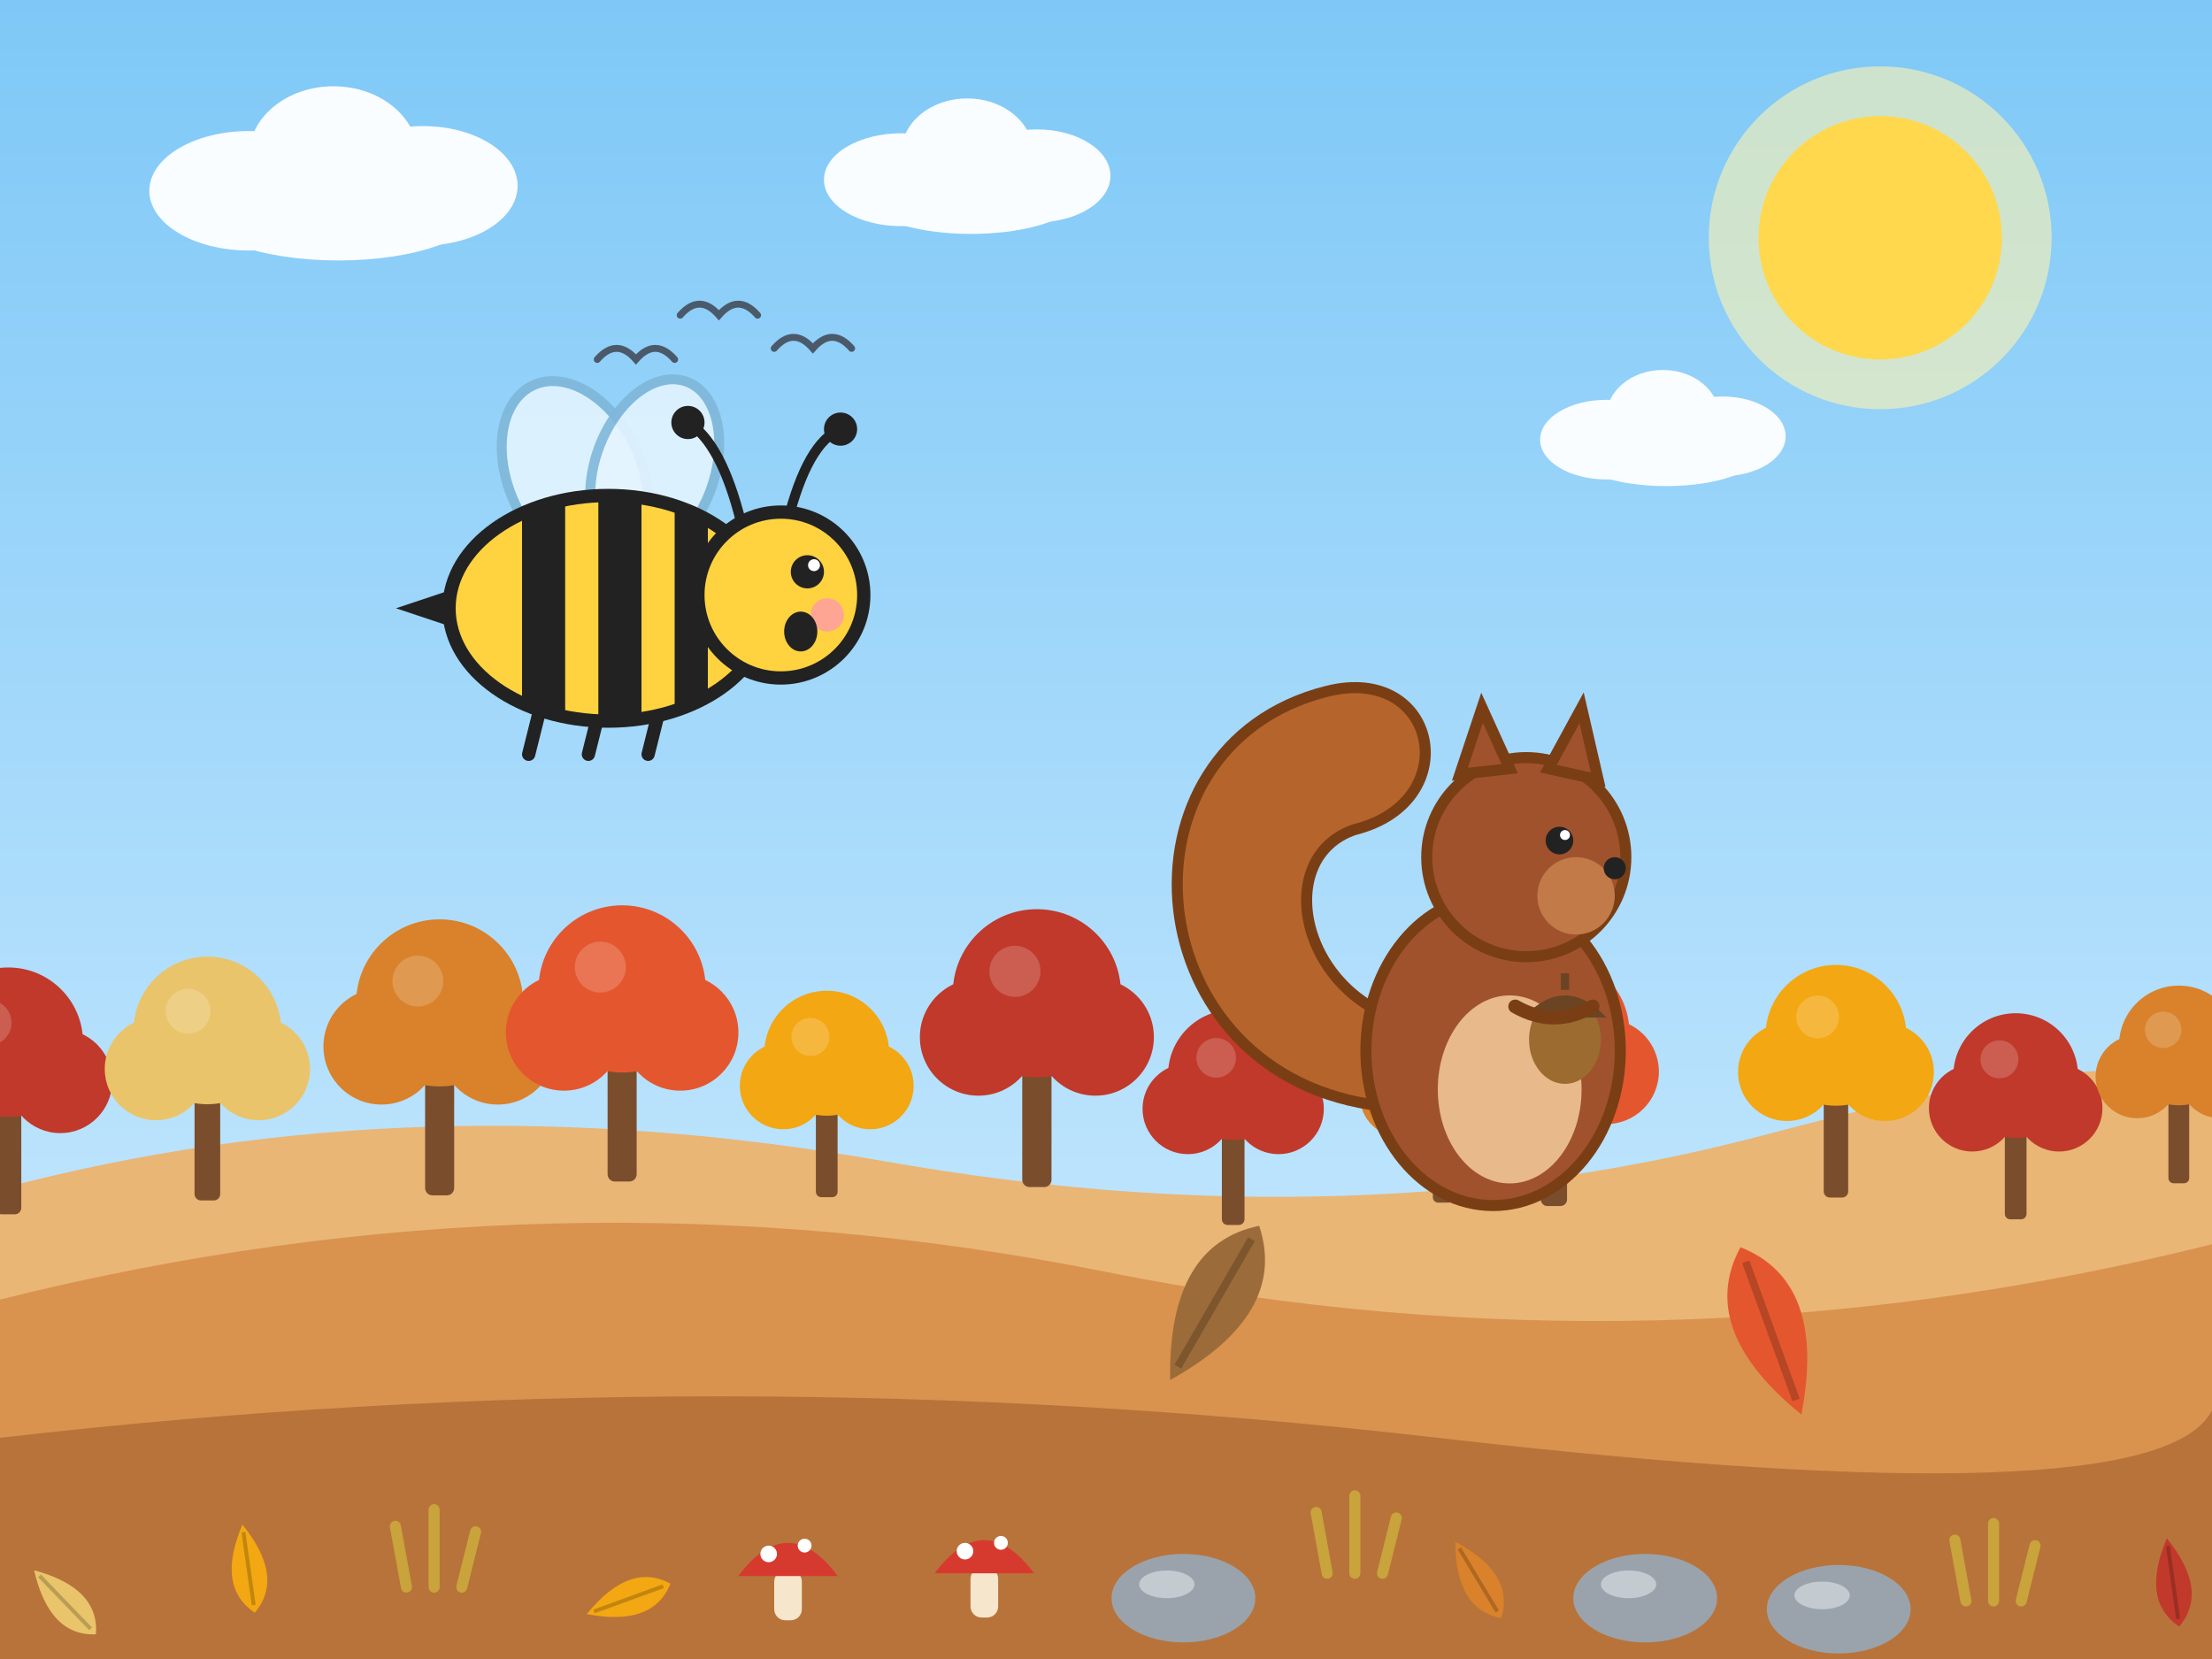
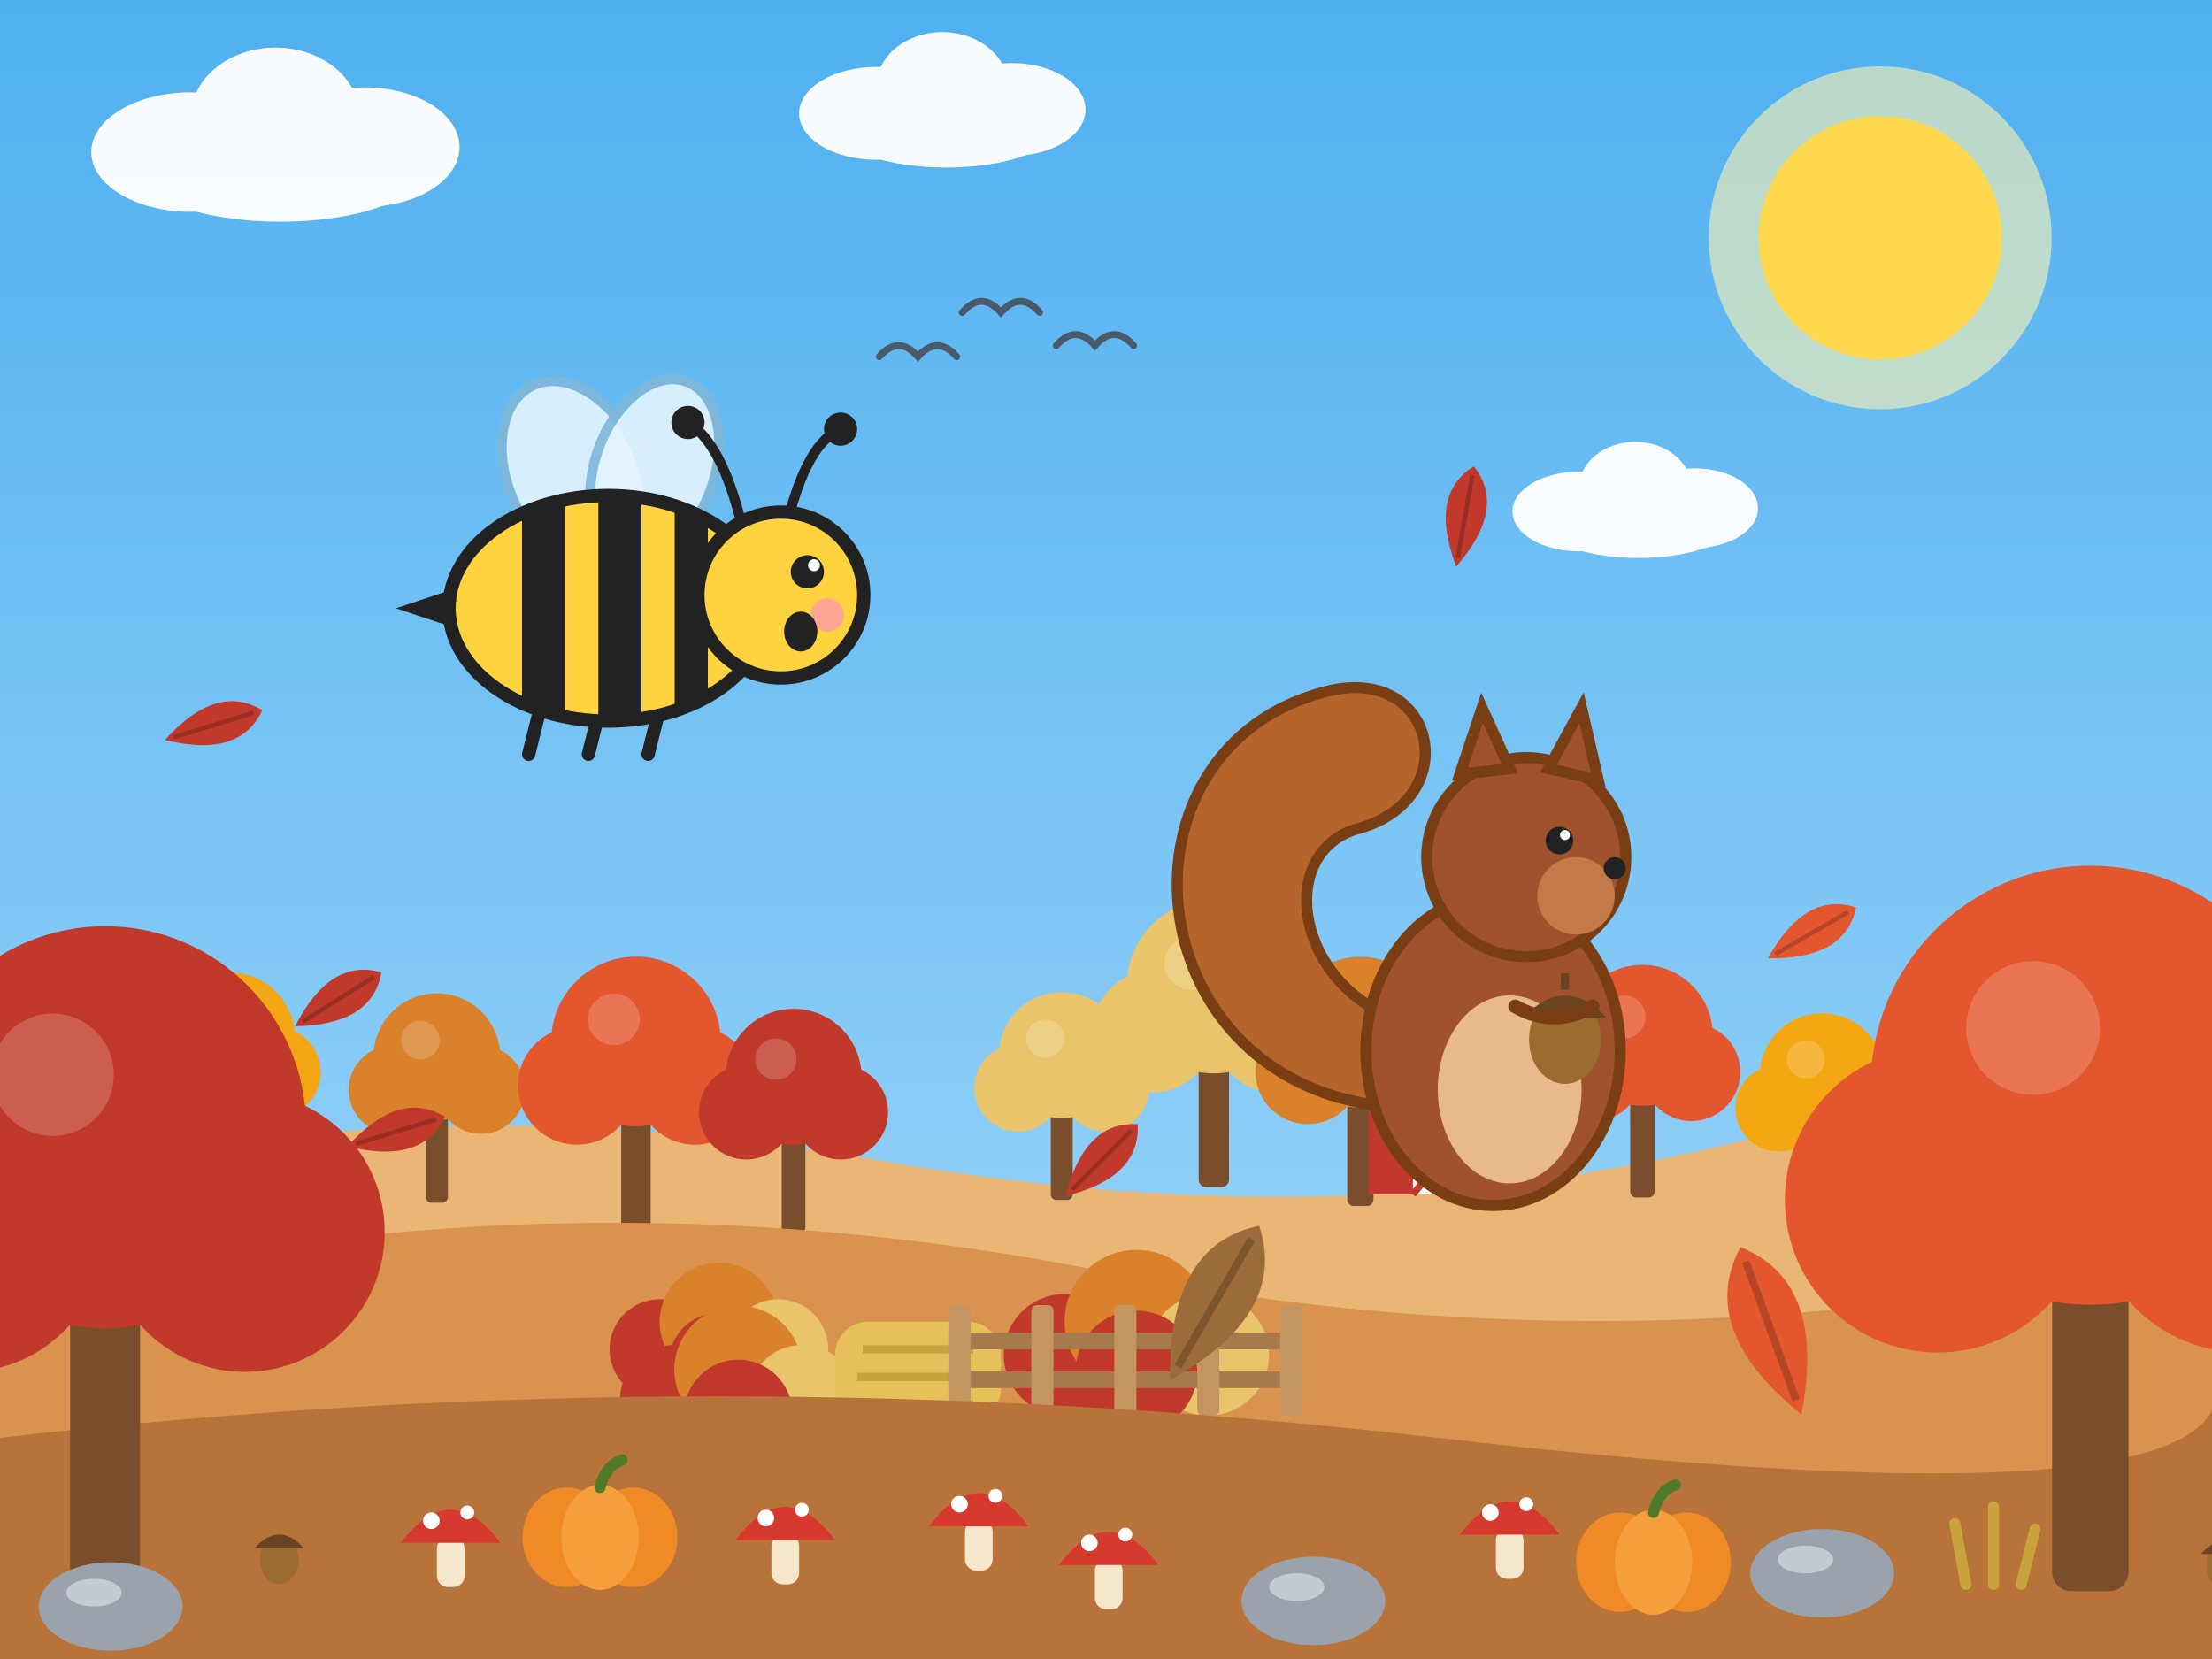
<svg xmlns="http://www.w3.org/2000/svg" viewBox="0 0 800 600">
  <defs>
    <linearGradient id="sky" x1="0" y1="0" x2="0" y2="1">
-       <stop offset="0" stop-color="#7EC8F7" />
-       <stop offset="1" stop-color="#D4EEFF" />
+       <stop offset="0" stop-color="#4FB0F0" />
+       <stop offset="1" stop-color="#A6DAFA" />
    </linearGradient>
  </defs>
  <rect width="800" height="600" fill="url(#sky)" />
  <circle cx="680" cy="86" r="62" fill="#FFF3B0" opacity=".6" />
  <circle cx="680" cy="86" r="44" fill="#FFD84D" />
-   <g transform="translate(90 69) scale(0.9)" fill="#fff" opacity=".95">
+   <g transform="translate(69 55) scale(0.9)" fill="#fff" opacity=".95">
    <ellipse cx="0" cy="0" rx="40" ry="24" />
    <ellipse cx="34" cy="-14" rx="34" ry="28" />
    <ellipse cx="70" cy="-2" rx="38" ry="24" />
    <ellipse cx="36" cy="8" rx="56" ry="20" />
  </g>
-   <g transform="translate(326 65) scale(0.7)" fill="#fff" opacity=".95">
+   <g transform="translate(317 41) scale(0.7)" fill="#fff" opacity=".95">
    <ellipse cx="0" cy="0" rx="40" ry="24" />
    <ellipse cx="34" cy="-14" rx="34" ry="28" />
    <ellipse cx="70" cy="-2" rx="38" ry="24" />
    <ellipse cx="36" cy="8" rx="56" ry="20" />
  </g>
-   <g transform="translate(581 159) scale(0.6)" fill="#fff" opacity=".95">
+   <g transform="translate(571 185) scale(0.6)" fill="#fff" opacity=".95">
    <ellipse cx="0" cy="0" rx="40" ry="24" />
    <ellipse cx="34" cy="-14" rx="34" ry="28" />
    <ellipse cx="70" cy="-2" rx="38" ry="24" />
    <ellipse cx="36" cy="8" rx="56" ry="20" />
  </g>
-   <path d="M246 114 q7 -8 14 0 q7 -8 14 0" fill="none" stroke="#4A5A6A" stroke-width="2.5" stroke-linecap="round" />
-   <path d="M280 126 q7 -8 14 0 q7 -8 14 0" fill="none" stroke="#4A5A6A" stroke-width="2.5" stroke-linecap="round" />
-   <path d="M216 130 q7 -8 14 0 q7 -8 14 0" fill="none" stroke="#4A5A6A" stroke-width="2.5" stroke-linecap="round" />
+   <path d="M348 113 q7 -8 14 0 q7 -8 14 0" fill="none" stroke="#4A5A6A" stroke-width="2.5" stroke-linecap="round" />
+   <path d="M382 125 q7 -8 14 0 q7 -8 14 0" fill="none" stroke="#4A5A6A" stroke-width="2.5" stroke-linecap="round" />
+   <path d="M318 129 q7 -8 14 0 q7 -8 14 0" fill="none" stroke="#4A5A6A" stroke-width="2.5" stroke-linecap="round" />
  <path d="M0 430 Q150 390 320 420 T640 410 T800 400 V600 H0Z" fill="#E9B676" />
-   <g transform="translate(3 438) scale(0.5873505)">
+   <g transform="translate(16 442) scale(0.58417)">
    <rect x="-8" y="-72" width="16" height="74" rx="4" fill="#7A4E2D" />
    <circle cx="0" cy="-104" r="46" fill="#C0392B" />
    <circle cx="-32" cy="-80" r="32" fill="#C0392B" />
    <circle cx="32" cy="-80" r="32" fill="#C0392B" />
    <circle cx="-12" cy="-116" r="14" fill="#fff" opacity=".18" />
  </g>
-   <g transform="translate(75 433) scale(0.5800848)">
+   <g transform="translate(83 429) scale(0.5154299)">
+     <rect x="-8" y="-72" width="16" height="74" rx="4" fill="#7A4E2D" />
+     <circle cx="0" cy="-104" r="46" fill="#F3A712" />
+     <circle cx="-32" cy="-80" r="32" fill="#F3A712" />
+     <circle cx="32" cy="-80" r="32" fill="#F3A712" />
+     <circle cx="-12" cy="-116" r="14" fill="#fff" opacity=".18" />
+   </g>
+   <g transform="translate(158 434) scale(0.4983589)">
+     <rect x="-8" y="-72" width="16" height="74" rx="4" fill="#7A4E2D" />
+     <circle cx="0" cy="-104" r="46" fill="#D9822B" />
+     <circle cx="-32" cy="-80" r="32" fill="#D9822B" />
+     <circle cx="32" cy="-80" r="32" fill="#D9822B" />
+     <circle cx="-12" cy="-116" r="14" fill="#fff" opacity=".18" />
+   </g>
+   <g transform="translate(230 446) scale(0.6668304)">
+     <rect x="-8" y="-72" width="16" height="74" rx="4" fill="#7A4E2D" />
+     <circle cx="0" cy="-104" r="46" fill="#E4572E" />
+     <circle cx="-32" cy="-80" r="32" fill="#E4572E" />
+     <circle cx="32" cy="-80" r="32" fill="#E4572E" />
+     <circle cx="-12" cy="-116" r="14" fill="#fff" opacity=".18" />
+   </g>
+   <g transform="translate(287 445) scale(0.5343506)">
+     <rect x="-8" y="-72" width="16" height="74" rx="4" fill="#7A4E2D" />
+     <circle cx="0" cy="-104" r="46" fill="#C0392B" />
+     <circle cx="-32" cy="-80" r="32" fill="#C0392B" />
+     <circle cx="32" cy="-80" r="32" fill="#C0392B" />
+     <circle cx="-12" cy="-116" r="14" fill="#fff" opacity=".18" />
+   </g>
+   <g transform="translate(384 433) scale(0.4944475)">
    <rect x="-8" y="-72" width="16" height="74" rx="4" fill="#7A4E2D" />
    <circle cx="0" cy="-104" r="46" fill="#E9C46A" />
    <circle cx="-32" cy="-80" r="32" fill="#E9C46A" />
    <circle cx="32" cy="-80" r="32" fill="#E9C46A" />
    <circle cx="-12" cy="-116" r="14" fill="#fff" opacity=".18" />
  </g>
-   <g transform="translate(159 431) scale(0.6567179)">
+   <g transform="translate(439 428) scale(0.6861444)">
+     <rect x="-8" y="-72" width="16" height="74" rx="4" fill="#7A4E2D" />
+     <circle cx="0" cy="-104" r="46" fill="#E9C46A" />
+     <circle cx="-32" cy="-80" r="32" fill="#E9C46A" />
+     <circle cx="32" cy="-80" r="32" fill="#E9C46A" />
+     <circle cx="-12" cy="-116" r="14" fill="#fff" opacity=".18" />
+   </g>
+   <g transform="translate(492 435) scale(0.5930917)">
    <rect x="-8" y="-72" width="16" height="74" rx="4" fill="#7A4E2D" />
    <circle cx="0" cy="-104" r="46" fill="#D9822B" />
    <circle cx="-32" cy="-80" r="32" fill="#D9822B" />
    <circle cx="32" cy="-80" r="32" fill="#D9822B" />
    <circle cx="-12" cy="-116" r="14" fill="#fff" opacity=".18" />
  </g>
-   <g transform="translate(225 426) scale(0.65723)">
+   <g transform="translate(594 432) scale(0.5534865)">
    <rect x="-8" y="-72" width="16" height="74" rx="4" fill="#7A4E2D" />
    <circle cx="0" cy="-104" r="46" fill="#E4572E" />
    <circle cx="-32" cy="-80" r="32" fill="#E4572E" />
    <circle cx="32" cy="-80" r="32" fill="#E4572E" />
    <circle cx="-12" cy="-116" r="14" fill="#fff" opacity=".18" />
  </g>
-   <g transform="translate(299 432) scale(0.4912046)">
+   <g transform="translate(659 440) scale(0.4903302)">
    <rect x="-8" y="-72" width="16" height="74" rx="4" fill="#7A4E2D" />
    <circle cx="0" cy="-104" r="46" fill="#F3A712" />
    <circle cx="-32" cy="-80" r="32" fill="#F3A712" />
    <circle cx="32" cy="-80" r="32" fill="#F3A712" />
    <circle cx="-12" cy="-116" r="14" fill="#fff" opacity=".18" />
  </g>
-   <g transform="translate(375 428) scale(0.6611973)">
+   <g transform="translate(718 427) scale(0.4702689)">
+     <rect x="-8" y="-72" width="16" height="74" rx="4" fill="#7A4E2D" />
+     <circle cx="0" cy="-104" r="46" fill="#E9C46A" />
+     <circle cx="-32" cy="-80" r="32" fill="#E9C46A" />
+     <circle cx="32" cy="-80" r="32" fill="#E9C46A" />
+     <circle cx="-12" cy="-116" r="14" fill="#fff" opacity=".18" />
+   </g>
+   <g transform="translate(789 442) scale(0.5836554)">
+     <rect x="-8" y="-72" width="16" height="74" rx="4" fill="#7A4E2D" />
+     <circle cx="0" cy="-104" r="46" fill="#D9822B" />
+     <circle cx="-32" cy="-80" r="32" fill="#D9822B" />
+     <circle cx="32" cy="-80" r="32" fill="#D9822B" />
+     <circle cx="-12" cy="-116" r="14" fill="#fff" opacity=".18" />
+   </g>
+   <g transform="translate(520 432) scale(0.5)">
+     <rect x="-50" y="-70" width="100" height="70" fill="#C0392B" />
+     <polygon points="-60,-70 0,-115 60,-70" fill="#8E2A20" />
+     <rect x="-18" y="-44" width="36" height="44" fill="#fff" />
+     <path d="M-18 -44 L18 0 M18 -44 L-18 0" stroke="#C0392B" stroke-width="5" />
+   </g>
+   <path d="M0 470 Q200 420 400 460 T800 450 V600 H0Z" fill="#D9934E" />
+   <g transform="translate(411 490) scale(0.9991837)">
+     <circle cx="-26" cy="0" r="22" fill="#C0392B" />
+     <circle cx="0" cy="-12" r="26" fill="#D9822B" />
+     <circle cx="26" cy="0" r="22" fill="#E9C46A" />
+     <circle cx="0" cy="6" r="22" fill="#C0392B" />
+   </g>
+   <g transform="translate(260 488) scale(0.8238384)">
+     <circle cx="-26" cy="0" r="22" fill="#C0392B" />
+     <circle cx="0" cy="-12" r="26" fill="#D9822B" />
+     <circle cx="26" cy="0" r="22" fill="#E9C46A" />
+     <circle cx="0" cy="6" r="22" fill="#C0392B" />
+   </g>
+   <g transform="translate(267 506) scale(0.8897995)">
+     <circle cx="-26" cy="0" r="22" fill="#C0392B" />
+     <circle cx="0" cy="-12" r="26" fill="#D9822B" />
+     <circle cx="26" cy="0" r="22" fill="#E9C46A" />
+     <circle cx="0" cy="6" r="22" fill="#C0392B" />
+   </g>
+   <g transform="translate(332 514)">
+     <rect x="-30" y="-36" width="60" height="36" rx="12" fill="#E6C15A" />
+     <path d="M-20 -26 h40 M-22 -16 h44 M-20 -6 h40" stroke="#C9A33B" stroke-width="3" />
+   </g>
+   <g transform="translate(343 512)">
+     <rect x="0" y="-30" width="128" height="6" fill="#A8794A" />
+     <rect x="0" y="-16" width="128" height="6" fill="#A8794A" />
+     <rect x="0" y="-40" width="8" height="40" rx="2" fill="#C49461" />
+     <rect x="30" y="-40" width="8" height="40" rx="2" fill="#C49461" />
+     <rect x="60" y="-40" width="8" height="40" rx="2" fill="#C49461" />
+     <rect x="90" y="-40" width="8" height="40" rx="2" fill="#C49461" />
+     <rect x="120" y="-40" width="8" height="40" rx="2" fill="#C49461" />
+   </g>
+   <path d="M0 520 Q260 490 520 520 T800 510 V600 H0Z" fill="#B8733A" />
+   <g transform="translate(38 572) scale(1.580167)">
    <rect x="-8" y="-72" width="16" height="74" rx="4" fill="#7A4E2D" />
    <circle cx="0" cy="-104" r="46" fill="#C0392B" />
    <circle cx="-32" cy="-80" r="32" fill="#C0392B" />
    <circle cx="32" cy="-80" r="32" fill="#C0392B" />
    <circle cx="-12" cy="-116" r="14" fill="#fff" opacity=".18" />
  </g>
-   <g transform="translate(446 442) scale(0.5122184)">
-     <rect x="-8" y="-72" width="16" height="74" rx="4" fill="#7A4E2D" />
-     <circle cx="0" cy="-104" r="46" fill="#C0392B" />
-     <circle cx="-32" cy="-80" r="32" fill="#C0392B" />
-     <circle cx="32" cy="-80" r="32" fill="#C0392B" />
-     <circle cx="-12" cy="-116" r="14" fill="#fff" opacity=".18" />
-   </g>
-   <g transform="translate(522 434) scale(0.4723366)">
-     <rect x="-8" y="-72" width="16" height="74" rx="4" fill="#7A4E2D" />
-     <circle cx="0" cy="-104" r="46" fill="#D9822B" />
-     <circle cx="-32" cy="-80" r="32" fill="#D9822B" />
-     <circle cx="32" cy="-80" r="32" fill="#D9822B" />
-     <circle cx="-12" cy="-116" r="14" fill="#fff" opacity=".18" />
-   </g>
-   <g transform="translate(562 435) scale(0.5930917)">
+   <g transform="translate(756 572) scale(1.726079)">
    <rect x="-8" y="-72" width="16" height="74" rx="4" fill="#7A4E2D" />
    <circle cx="0" cy="-104" r="46" fill="#E4572E" />
    <circle cx="-32" cy="-80" r="32" fill="#E4572E" />
    <circle cx="32" cy="-80" r="32" fill="#E4572E" />
    <circle cx="-12" cy="-116" r="14" fill="#fff" opacity=".18" />
  </g>
-   <g transform="translate(664 432) scale(0.5534865)">
-     <rect x="-8" y="-72" width="16" height="74" rx="4" fill="#7A4E2D" />
-     <circle cx="0" cy="-104" r="46" fill="#F3A712" />
-     <circle cx="-32" cy="-80" r="32" fill="#F3A712" />
-     <circle cx="32" cy="-80" r="32" fill="#F3A712" />
-     <circle cx="-12" cy="-116" r="14" fill="#fff" opacity=".18" />
-   </g>
-   <g transform="translate(729 440) scale(0.4903302)">
-     <rect x="-8" y="-72" width="16" height="74" rx="4" fill="#7A4E2D" />
-     <circle cx="0" cy="-104" r="46" fill="#C0392B" />
-     <circle cx="-32" cy="-80" r="32" fill="#C0392B" />
-     <circle cx="32" cy="-80" r="32" fill="#C0392B" />
-     <circle cx="-12" cy="-116" r="14" fill="#fff" opacity=".18" />
-   </g>
-   <g transform="translate(788 427) scale(0.4702689)">
-     <rect x="-8" y="-72" width="16" height="74" rx="4" fill="#7A4E2D" />
-     <circle cx="0" cy="-104" r="46" fill="#D9822B" />
-     <circle cx="-32" cy="-80" r="32" fill="#D9822B" />
-     <circle cx="32" cy="-80" r="32" fill="#D9822B" />
-     <circle cx="-12" cy="-116" r="14" fill="#fff" opacity=".18" />
-   </g>
-   <path d="M0 470 Q200 420 400 460 T800 450 V600 H0Z" fill="#D9934E" />
-   <path d="M0 520 Q260 490 520 520 T800 510 V600 H0Z" fill="#B8733A" />
-   <g transform="translate(24 580) rotate(136) scale(0.7)">
-     <path d="M0 -22 Q18 -6 0 24 Q-18 -6 0 -22Z" fill="#E9C46A" />
-     <path d="M0 -18 V20" stroke="#00000033" stroke-width="2" />
-   </g>
-   <g transform="translate(90 568) rotate(172) scale(0.7)">
-     <path d="M0 -22 Q18 -6 0 24 Q-18 -6 0 -22Z" fill="#F3A712" />
-     <path d="M0 -18 V20" stroke="#00000033" stroke-width="2" />
-   </g>
-   <path d="M147 574 L143 552 M157 574 L157 546 M167 574 L172 554" stroke="#C9A33B" stroke-width="4" stroke-linecap="round" />
-   <g transform="translate(228 578) rotate(70) scale(0.7)">
-     <path d="M0 -22 Q18 -6 0 24 Q-18 -6 0 -22Z" fill="#F3A712" />
-     <path d="M0 -18 V20" stroke="#00000033" stroke-width="2" />
-   </g>
-   <g transform="translate(285 586)">
-     <rect x="-5" y="-18" width="10" height="18" rx="4" fill="#F5E6CC" />
-     <path d="M-18 -16 Q0 -40 18 -16Z" fill="#D63A2F" />
-     <circle cx="-7" cy="-24" r="3" fill="#fff" />
-     <circle cx="6" cy="-27" r="2.5" fill="#fff" />
-   </g>
-   <g transform="translate(356 585)">
-     <rect x="-5" y="-18" width="10" height="18" rx="4" fill="#F5E6CC" />
-     <path d="M-18 -16 Q0 -40 18 -16Z" fill="#D63A2F" />
-     <circle cx="-7" cy="-24" r="3" fill="#fff" />
-     <circle cx="6" cy="-27" r="2.5" fill="#fff" />
-   </g>
-   <g transform="translate(428 578) scale(1.0)">
+   <g transform="translate(123 361) rotate(58) scale(0.8)">
+     <path d="M0 -22 Q18 -6 0 24 Q-18 -6 0 -22Z" fill="#C0392B" />
+     <path d="M0 -18 V20" stroke="#00000033" stroke-width="2" />
+   </g>
+   <g transform="translate(656 337) rotate(60) scale(0.8)">
+     <path d="M0 -22 Q18 -6 0 24 Q-18 -6 0 -22Z" fill="#E4572E" />
+     <path d="M0 -18 V20" stroke="#00000033" stroke-width="2" />
+   </g>
+   <g transform="translate(399 419) rotate(45) scale(0.8)">
+     <path d="M0 -22 Q18 -6 0 24 Q-18 -6 0 -22Z" fill="#C0392B" />
+     <path d="M0 -18 V20" stroke="#00000033" stroke-width="2" />
+   </g>
+   <g transform="translate(530 186) rotate(10) scale(0.8)">
+     <path d="M0 -22 Q18 -6 0 24 Q-18 -6 0 -22Z" fill="#C0392B" />
+     <path d="M0 -18 V20" stroke="#00000033" stroke-width="2" />
+   </g>
+   <g transform="translate(144 409) rotate(73) scale(0.8)">
+     <path d="M0 -22 Q18 -6 0 24 Q-18 -6 0 -22Z" fill="#C0392B" />
+     <path d="M0 -18 V20" stroke="#00000033" stroke-width="2" />
+   </g>
+   <g transform="translate(78 262) rotate(73) scale(0.8)">
+     <path d="M0 -22 Q18 -6 0 24 Q-18 -6 0 -22Z" fill="#C0392B" />
+     <path d="M0 -18 V20" stroke="#00000033" stroke-width="2" />
+   </g>
+   <g transform="translate(40 581) scale(1.0)">
    <ellipse cx="0" cy="0" rx="26" ry="16" fill="#9AA3AB" />
    <ellipse cx="-6" cy="-5" rx="10" ry="5" fill="#C3CAD0" />
  </g>
-   <path d="M480 569 L476 547 M490 569 L490 541 M500 569 L505 549" stroke="#C9A33B" stroke-width="4" stroke-linecap="round" />
-   <g transform="translate(535 572) rotate(149) scale(0.7)">
-     <path d="M0 -22 Q18 -6 0 24 Q-18 -6 0 -22Z" fill="#D9822B" />
-     <path d="M0 -18 V20" stroke="#00000033" stroke-width="2" />
-   </g>
-   <g transform="translate(595 578) scale(1.0)">
+   <g transform="translate(101 570)">
+     <ellipse cx="0" cy="-6" rx="7" ry="9" fill="#9C6B30" />
+     <path d="M-9 -10 Q0 -20 9 -10Z" fill="#6B4423" />
+   </g>
+   <g transform="translate(163 574)">
+     <rect x="-5" y="-18" width="10" height="18" rx="4" fill="#F5E6CC" />
+     <path d="M-18 -16 Q0 -40 18 -16Z" fill="#D63A2F" />
+     <circle cx="-7" cy="-24" r="3" fill="#fff" />
+     <circle cx="6" cy="-27" r="2.5" fill="#fff" />
+   </g>
+   <g transform="translate(217 572) scale(1.0)">
+     <ellipse cx="-12" cy="-16" rx="16" ry="18" fill="#F08A24" />
+     <ellipse cx="12" cy="-16" rx="16" ry="18" fill="#F08A24" />
+     <ellipse cx="0" cy="-16" rx="14" ry="19" fill="#F59E3C" />
+     <path d="M0 -34 Q2 -42 8 -44" stroke="#4E7A2A" stroke-width="4" fill="none" stroke-linecap="round" />
+   </g>
+   <g transform="translate(284 573)">
+     <rect x="-5" y="-18" width="10" height="18" rx="4" fill="#F5E6CC" />
+     <path d="M-18 -16 Q0 -40 18 -16Z" fill="#D63A2F" />
+     <circle cx="-7" cy="-24" r="3" fill="#fff" />
+     <circle cx="6" cy="-27" r="2.5" fill="#fff" />
+   </g>
+   <g transform="translate(354 568)">
+     <rect x="-5" y="-18" width="10" height="18" rx="4" fill="#F5E6CC" />
+     <path d="M-18 -16 Q0 -40 18 -16Z" fill="#D63A2F" />
+     <circle cx="-7" cy="-24" r="3" fill="#fff" />
+     <circle cx="6" cy="-27" r="2.5" fill="#fff" />
+   </g>
+   <g transform="translate(401 582)">
+     <rect x="-5" y="-18" width="10" height="18" rx="4" fill="#F5E6CC" />
+     <path d="M-18 -16 Q0 -40 18 -16Z" fill="#D63A2F" />
+     <circle cx="-7" cy="-24" r="3" fill="#fff" />
+     <circle cx="6" cy="-27" r="2.5" fill="#fff" />
+   </g>
+   <g transform="translate(475 579) scale(1.0)">
    <ellipse cx="0" cy="0" rx="26" ry="16" fill="#9AA3AB" />
    <ellipse cx="-6" cy="-5" rx="10" ry="5" fill="#C3CAD0" />
  </g>
-   <g transform="translate(665 582) scale(1.0)">
+   <g transform="translate(546 571)">
+     <rect x="-5" y="-18" width="10" height="18" rx="4" fill="#F5E6CC" />
+     <path d="M-18 -16 Q0 -40 18 -16Z" fill="#D63A2F" />
+     <circle cx="-7" cy="-24" r="3" fill="#fff" />
+     <circle cx="6" cy="-27" r="2.5" fill="#fff" />
+   </g>
+   <g transform="translate(598 581) scale(1.0)">
+     <ellipse cx="-12" cy="-16" rx="16" ry="18" fill="#F08A24" />
+     <ellipse cx="12" cy="-16" rx="16" ry="18" fill="#F08A24" />
+     <ellipse cx="0" cy="-16" rx="14" ry="19" fill="#F59E3C" />
+     <path d="M0 -34 Q2 -42 8 -44" stroke="#4E7A2A" stroke-width="4" fill="none" stroke-linecap="round" />
+   </g>
+   <g transform="translate(659 569) scale(1.0)">
    <ellipse cx="0" cy="0" rx="26" ry="16" fill="#9AA3AB" />
    <ellipse cx="-6" cy="-5" rx="10" ry="5" fill="#C3CAD0" />
  </g>
-   <path d="M711 579 L707 557 M721 579 L721 551 M731 579 L736 559" stroke="#C9A33B" stroke-width="4" stroke-linecap="round" />
-   <g transform="translate(786 573) rotate(172) scale(0.7)">
-     <path d="M0 -22 Q18 -6 0 24 Q-18 -6 0 -22Z" fill="#C0392B" />
-     <path d="M0 -18 V20" stroke="#00000033" stroke-width="2" />
+   <path d="M711 573 L707 551 M721 573 L721 545 M731 573 L736 553" stroke="#C9A33B" stroke-width="4" stroke-linecap="round" />
+   <g transform="translate(805 572)">
+     <ellipse cx="0" cy="-6" rx="7" ry="9" fill="#9C6B30" />
+     <path d="M-9 -10 Q0 -20 9 -10Z" fill="#6B4423" />
  </g>
  <g transform="translate(540 360)">
    <path d="M-40 40 C-130 30 -140 -90 -60 -110 C-20 -120 -10 -70 -50 -60 C-80 -50 -70 0 -30 10Z" fill="#B5652B" stroke="#7A3E15" stroke-width="4" />
    <ellipse cx="0" cy="20" rx="46" ry="56" fill="#A0522D" stroke="#7A3E15" stroke-width="4" />
    <ellipse cx="6" cy="34" rx="26" ry="34" fill="#E8B98A" />
    <circle cx="12" cy="-50" r="36" fill="#A0522D" stroke="#7A3E15" stroke-width="4" />
    <polygon points="-12,-80 -4,-104 6,-82" fill="#A0522D" stroke="#7A3E15" stroke-width="4" />
    <polygon points="20,-82 32,-104 38,-78" fill="#A0522D" stroke="#7A3E15" stroke-width="4" />
    <circle cx="24" cy="-56" r="5" fill="#222" />
    <circle cx="26" cy="-58" r="1.8" fill="#fff" />
    <circle cx="30" cy="-36" r="14" fill="#C27A48" />
    <circle cx="44" cy="-46" r="4" fill="#222" />
    <g transform="translate(26 8)">
      <ellipse cx="0" cy="8" rx="13" ry="16" fill="#9C6B30" />
      <path d="M-15 0 Q0 -16 15 0Z" fill="#6B4423" />
      <path d="M0 -10 V-16" stroke="#6B4423" stroke-width="3" />
    </g>
    <path d="M8 4 Q22 12 36 4" fill="none" stroke="#7A3E15" stroke-width="5" stroke-linecap="round" />
  </g>
  <g transform="translate(220 220) scale(1.2 1.2)">
    <defs>
      <clipPath id="beebody4">
        <ellipse cx="0" cy="0" rx="48" ry="34" />
      </clipPath>
    </defs>
    <ellipse cx="-10" cy="-40" rx="20" ry="30" transform="rotate(-25 -10 -40)" fill="#E3F4FF" opacity=".9" stroke="#7FB7D9" stroke-width="3" />
    <ellipse cx="14" cy="-42" rx="18" ry="28" transform="rotate(20 14 -42)" fill="#E3F4FF" opacity=".9" stroke="#7FB7D9" stroke-width="3" />
    <path d="M-20 28 L-24 44" stroke="#222" stroke-width="4" stroke-linecap="round" />
    <path d="M-2 28 L-6 44" stroke="#222" stroke-width="4" stroke-linecap="round" />
    <path d="M16 28 L12 44" stroke="#222" stroke-width="4" stroke-linecap="round" />
    <polygon points="-46,-6 -64,0 -46,6" fill="#222" />
    <ellipse cx="0" cy="0" rx="48" ry="34" fill="#FFD23F" />
    <g clip-path="url(#beebody4)">
      <rect x="-26" y="-40" width="13" height="80" fill="#222" />
      <rect x="-3" y="-40" width="13" height="80" fill="#222" />
      <rect x="20" y="-40" width="10" height="80" fill="#222" />
    </g>
    <ellipse cx="0" cy="0" rx="48" ry="34" fill="none" stroke="#222" stroke-width="4" />
    <path d="M40 -26 Q34 -50 24 -56" fill="none" stroke="#222" stroke-width="3" />
    <circle cx="24" cy="-56" r="5" fill="#222" />
    <path d="M54 -26 Q60 -50 70 -54" fill="none" stroke="#222" stroke-width="3" />
    <circle cx="70" cy="-54" r="5" fill="#222" />
    <circle cx="52" cy="-4" r="25" fill="#FFD23F" stroke="#222" stroke-width="4" />
    <circle cx="60" cy="-11" r="5" fill="#222" />
    <circle cx="62" cy="-13" r="1.8" fill="#fff" />
    <circle cx="66" cy="2" r="5" fill="#FF9AA8" opacity=".8" />
    <ellipse cx="58" cy="7" rx="5" ry="6" fill="#222" />
  </g>
  <g transform="translate(440 470) rotate(30) scale(1.4)">
    <path d="M0 -22 Q18 -6 0 24 Q-18 -6 0 -22Z" fill="#9C6B3A" />
    <path d="M0 -18 V20" stroke="#00000033" stroke-width="2" />
  </g>
  <g transform="translate(640 480) rotate(-20) scale(1.4)">
    <path d="M0 -22 Q18 -6 0 24 Q-18 -6 0 -22Z" fill="#E4572E" />
    <path d="M0 -18 V20" stroke="#00000033" stroke-width="2" />
  </g>
</svg>
